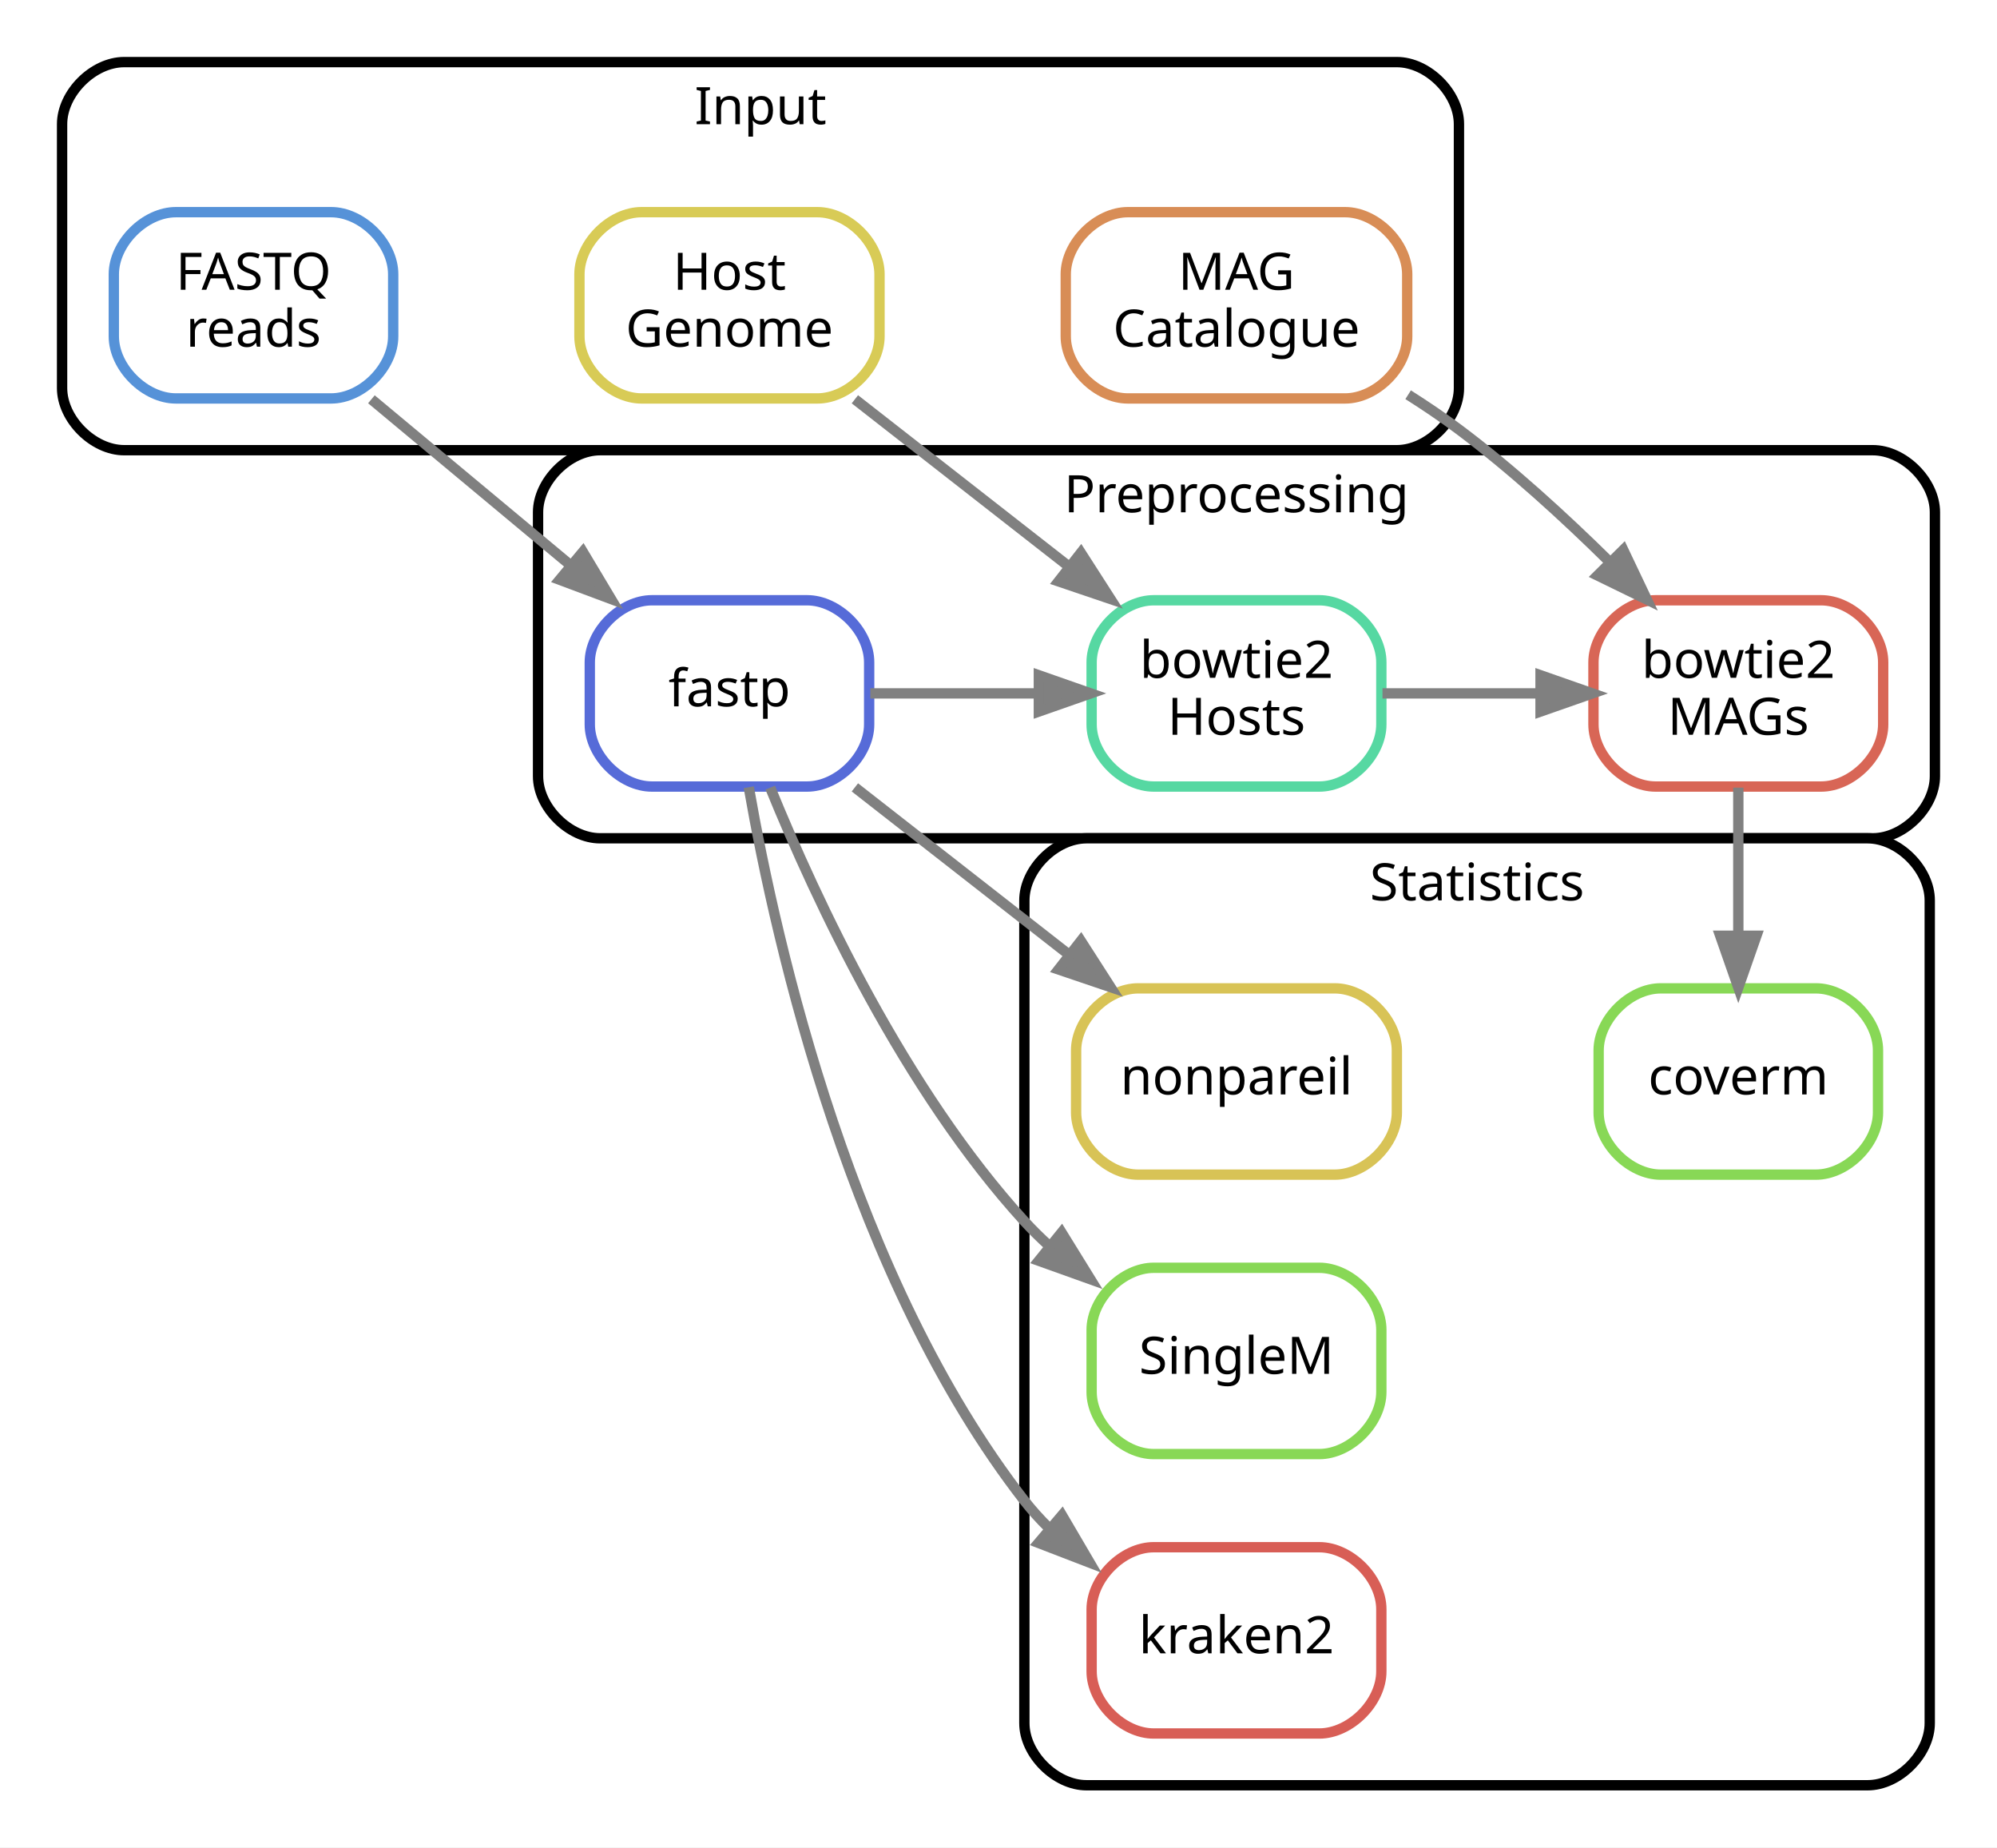
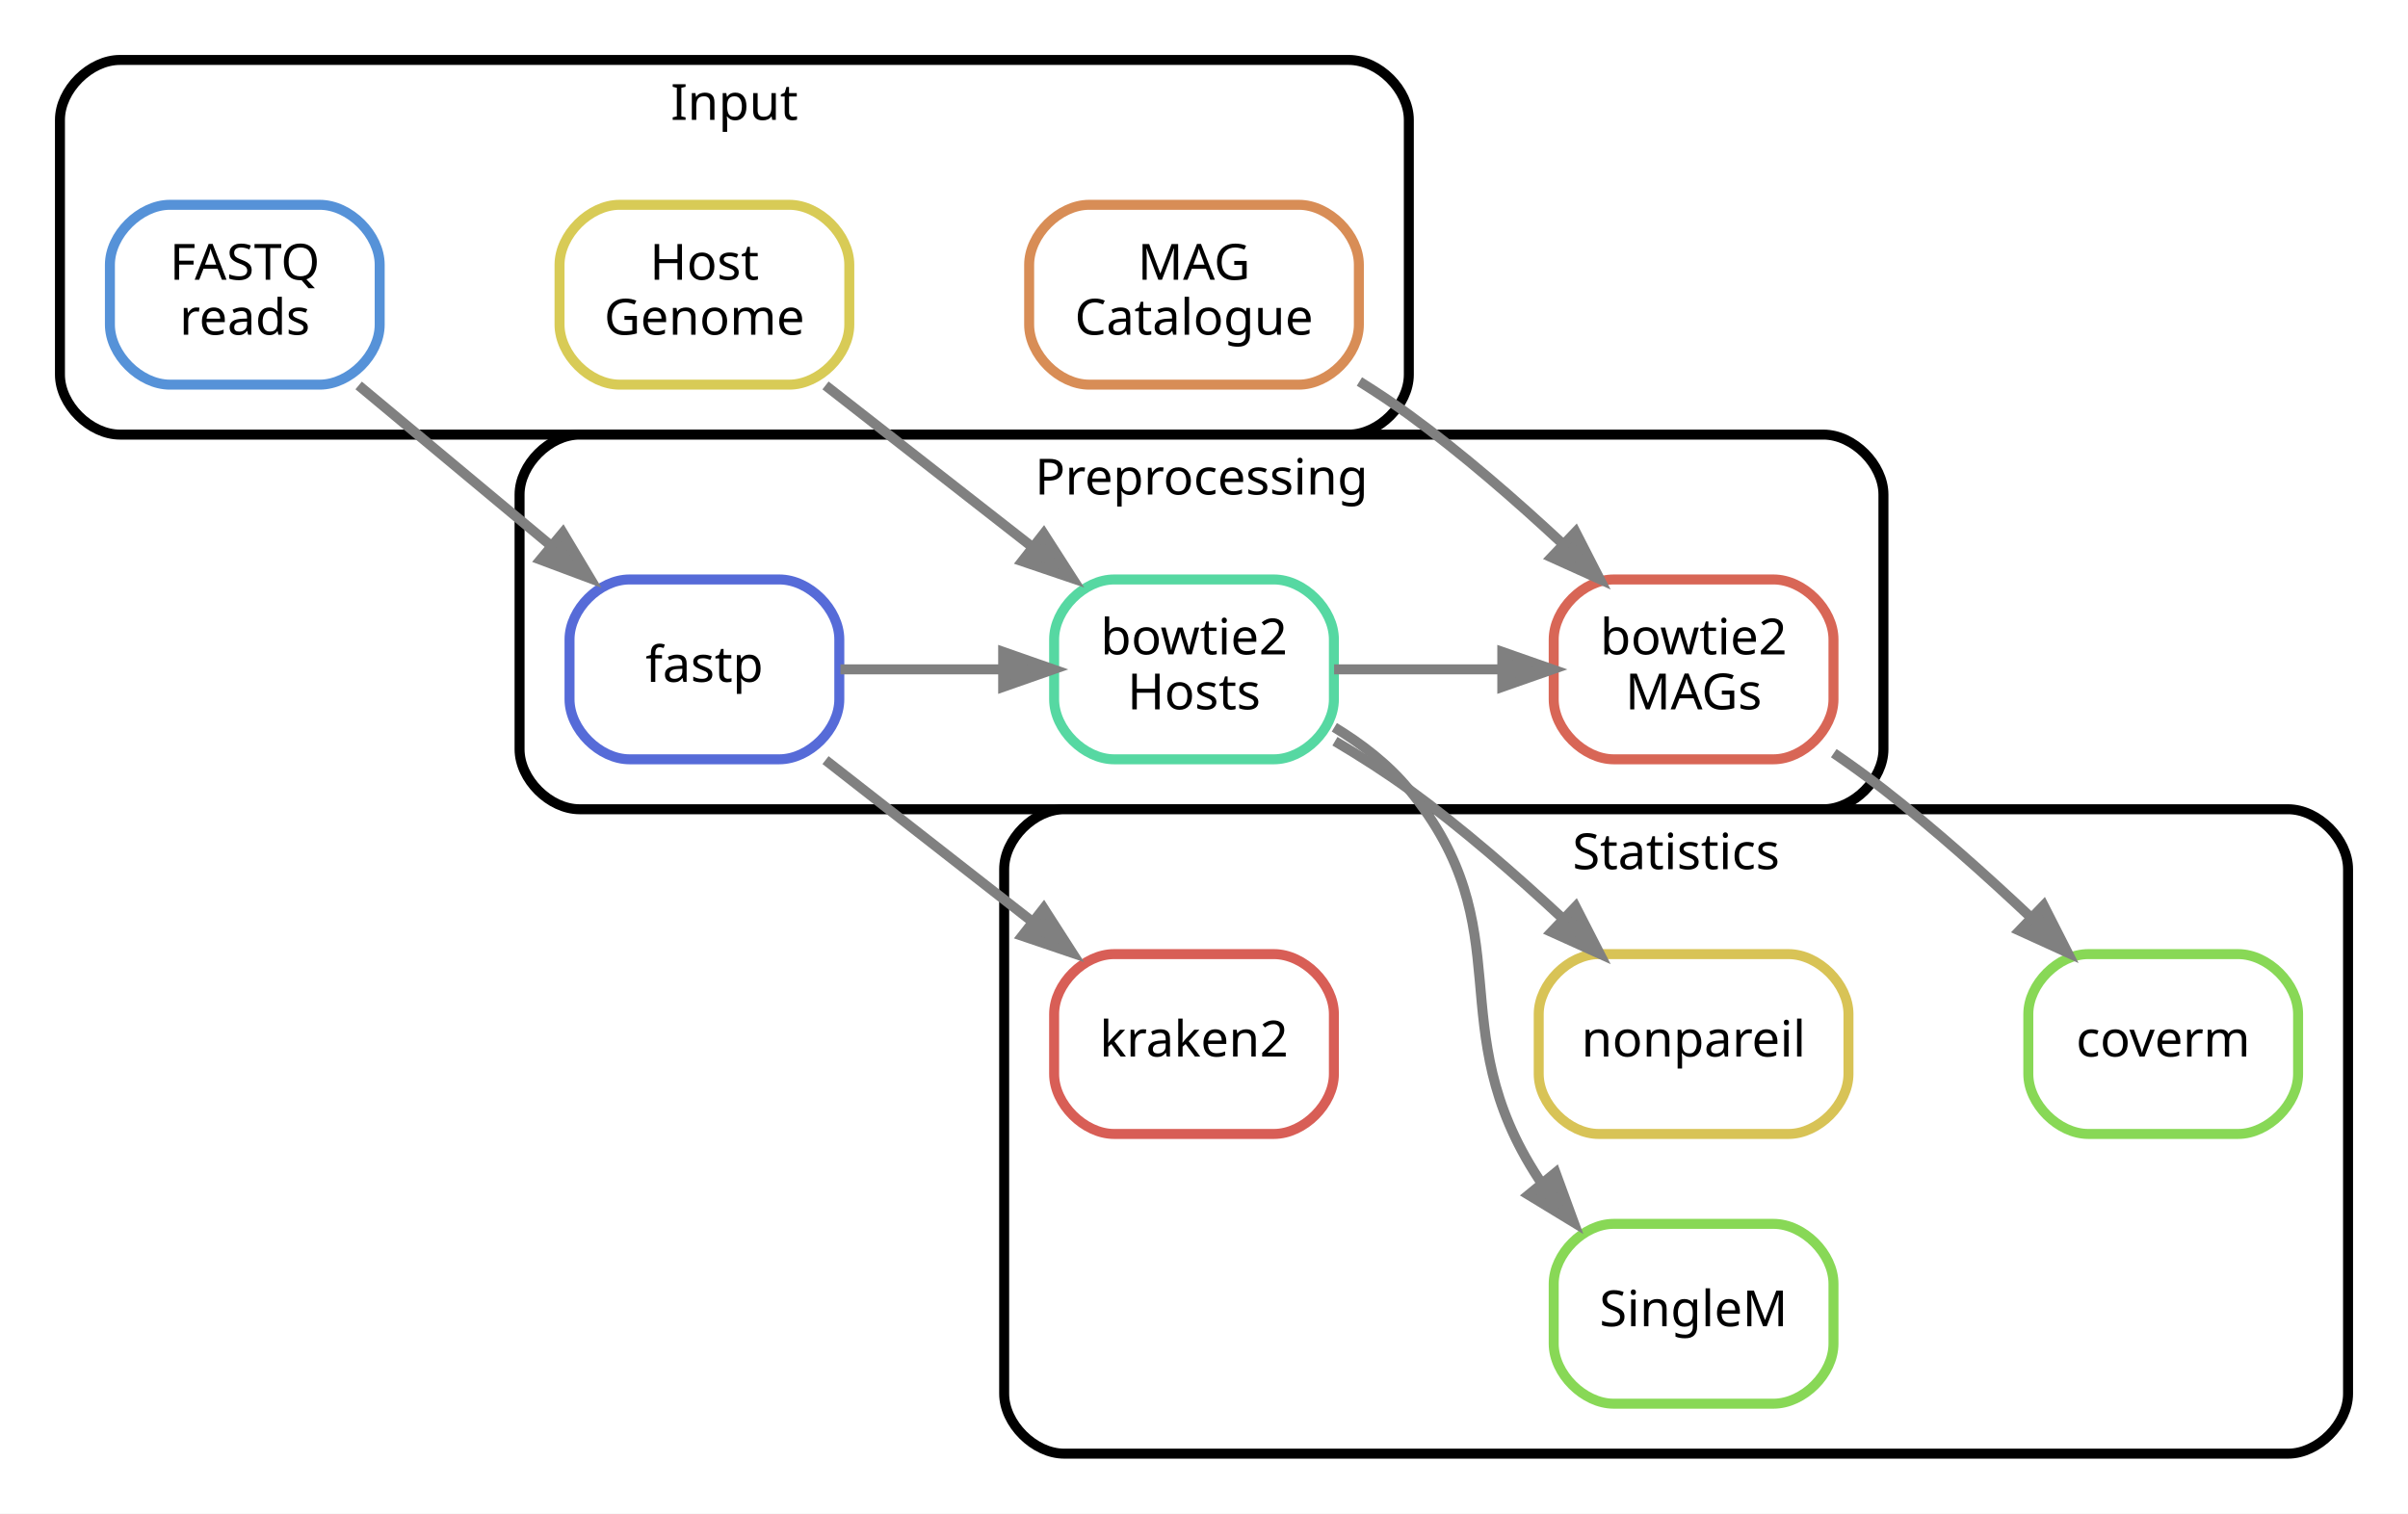
- <svg xmlns="http://www.w3.org/2000/svg" width="386pt" height="357pt" viewBox="0.00 0.00 386.00 357.00">
-   <g id="graph0" class="graph" transform="scale(1 1) rotate(0) translate(4 353)">
-     <polygon fill="white" stroke="transparent" points="-4,4 -4,-353 382,-353 382,4 -4,4" />
+ <svg xmlns="http://www.w3.org/2000/svg" width="482pt" height="303pt" viewBox="0.00 0.00 482.00 303.00">
+   <g id="graph0" class="graph" transform="scale(1 1) rotate(0) translate(4 299)">
+     <polygon fill="white" stroke="transparent" points="-4,4 -4,-299 478,-299 478,4 -4,4" />
    <g id="clust1" class="cluster">
-       <path fill="white" stroke="black" stroke-width="2" d="M20,-266C20,-266 266,-266 266,-266 272,-266 278,-272 278,-278 278,-278 278,-329 278,-329 278,-335 272,-341 266,-341 266,-341 20,-341 20,-341 14,-341 8,-335 8,-329 8,-329 8,-278 8,-278 8,-272 14,-266 20,-266" />
-       <text text-anchor="middle" x="143" y="-329" font-family="sans" font-size="10.00">Input</text>
+       <path fill="white" stroke="black" stroke-width="2" d="M20,-212C20,-212 266,-212 266,-212 272,-212 278,-218 278,-224 278,-224 278,-275 278,-275 278,-281 272,-287 266,-287 266,-287 20,-287 20,-287 14,-287 8,-281 8,-275 8,-275 8,-224 8,-224 8,-218 14,-212 20,-212" />
+       <text text-anchor="middle" x="143" y="-275" font-family="sans" font-size="10.00">Input</text>
    </g>
    <g id="clust2" class="cluster">
-       <path fill="white" stroke="black" stroke-width="2" d="M112,-191C112,-191 358,-191 358,-191 364,-191 370,-197 370,-203 370,-203 370,-254 370,-254 370,-260 364,-266 358,-266 358,-266 112,-266 112,-266 106,-266 100,-260 100,-254 100,-254 100,-203 100,-203 100,-197 106,-191 112,-191" />
-       <text text-anchor="middle" x="235" y="-254" font-family="sans" font-size="10.00">Preprocessing</text>
+       <path fill="white" stroke="black" stroke-width="2" d="M112,-137C112,-137 361,-137 361,-137 367,-137 373,-143 373,-149 373,-149 373,-200 373,-200 373,-206 367,-212 361,-212 361,-212 112,-212 112,-212 106,-212 100,-206 100,-200 100,-200 100,-149 100,-149 100,-143 106,-137 112,-137" />
+       <text text-anchor="middle" x="236.5" y="-200" font-family="sans" font-size="10.00">Preprocessing</text>
    </g>
    <g id="clust3" class="cluster">
-       <path fill="white" stroke="black" stroke-width="2" d="M206,-8C206,-8 357,-8 357,-8 363,-8 369,-14 369,-20 369,-20 369,-179 369,-179 369,-185 363,-191 357,-191 357,-191 206,-191 206,-191 200,-191 194,-185 194,-179 194,-179 194,-20 194,-20 194,-14 200,-8 206,-8" />
-       <text text-anchor="middle" x="281.5" y="-179" font-family="sans" font-size="10.00">Statistics</text>
+       <path fill="white" stroke="black" stroke-width="2" d="M209,-8C209,-8 454,-8 454,-8 460,-8 466,-14 466,-20 466,-20 466,-125 466,-125 466,-131 460,-137 454,-137 454,-137 209,-137 209,-137 203,-137 197,-131 197,-125 197,-125 197,-20 197,-20 197,-14 203,-8 209,-8" />
+       <text text-anchor="middle" x="331.5" y="-125" font-family="sans" font-size="10.00">Statistics</text>
    </g>
    <g id="node1" class="node">
-       <path fill="none" stroke="#5692d8" stroke-width="2" d="M60,-312C60,-312 30,-312 30,-312 24,-312 18,-306 18,-300 18,-300 18,-288 18,-288 18,-282 24,-276 30,-276 30,-276 60,-276 60,-276 66,-276 72,-282 72,-288 72,-288 72,-300 72,-300 72,-306 66,-312 60,-312" />
-       <text text-anchor="middle" x="45" y="-297" font-family="sans" font-size="10.00">FASTQ</text>
-       <text text-anchor="middle" x="45" y="-286" font-family="sans" font-size="10.00">reads</text>
+       <path fill="none" stroke="#5692d8" stroke-width="2" d="M60,-258C60,-258 30,-258 30,-258 24,-258 18,-252 18,-246 18,-246 18,-234 18,-234 18,-228 24,-222 30,-222 30,-222 60,-222 60,-222 66,-222 72,-228 72,-234 72,-234 72,-246 72,-246 72,-252 66,-258 60,-258" />
+       <text text-anchor="middle" x="45" y="-243" font-family="sans" font-size="10.00">FASTQ</text>
+       <text text-anchor="middle" x="45" y="-232" font-family="sans" font-size="10.00">reads</text>
    </g>
    <g id="node4" class="node">
-       <path fill="none" stroke="#566bd8" stroke-width="2" d="M152,-237C152,-237 122,-237 122,-237 116,-237 110,-231 110,-225 110,-225 110,-213 110,-213 110,-207 116,-201 122,-201 122,-201 152,-201 152,-201 158,-201 164,-207 164,-213 164,-213 164,-225 164,-225 164,-231 158,-237 152,-237" />
-       <text text-anchor="middle" x="137" y="-216.5" font-family="sans" font-size="10.00">fastp</text>
+       <path fill="none" stroke="#566bd8" stroke-width="2" d="M152,-183C152,-183 122,-183 122,-183 116,-183 110,-177 110,-171 110,-171 110,-159 110,-159 110,-153 116,-147 122,-147 122,-147 152,-147 152,-147 158,-147 164,-153 164,-159 164,-159 164,-171 164,-171 164,-177 158,-183 152,-183" />
+       <text text-anchor="middle" x="137" y="-162.5" font-family="sans" font-size="10.00">fastp</text>
    </g>
    <g id="edge3" class="edge">
-       <path fill="none" stroke="grey" stroke-width="2" d="M67.79,-275.84C79.31,-266.24 93.63,-254.31 106.17,-243.86" />
-       <polygon fill="grey" stroke="grey" stroke-width="2" points="108.66,-246.34 114.1,-237.25 104.18,-240.96 108.66,-246.34" />
+       <path fill="none" stroke="grey" stroke-width="2" d="M67.79,-221.84C79.31,-212.24 93.63,-200.31 106.17,-189.86" />
+       <polygon fill="grey" stroke="grey" stroke-width="2" points="108.66,-192.34 114.1,-183.25 104.18,-186.96 108.66,-192.34" />
    </g>
    <g id="node2" class="node">
-       <path fill="none" stroke="#d88d56" stroke-width="2" d="M256,-312C256,-312 214,-312 214,-312 208,-312 202,-306 202,-300 202,-300 202,-288 202,-288 202,-282 208,-276 214,-276 214,-276 256,-276 256,-276 262,-276 268,-282 268,-288 268,-288 268,-300 268,-300 268,-306 262,-312 256,-312" />
-       <text text-anchor="middle" x="235" y="-297" font-family="sans" font-size="10.00">MAG</text>
-       <text text-anchor="middle" x="235" y="-286" font-family="sans" font-size="10.00">Catalogue</text>
+       <path fill="none" stroke="#d88d56" stroke-width="2" d="M256,-258C256,-258 214,-258 214,-258 208,-258 202,-252 202,-246 202,-246 202,-234 202,-234 202,-228 208,-222 214,-222 214,-222 256,-222 256,-222 262,-222 268,-228 268,-234 268,-234 268,-246 268,-246 268,-252 262,-258 256,-258" />
+       <text text-anchor="middle" x="235" y="-243" font-family="sans" font-size="10.00">MAG</text>
+       <text text-anchor="middle" x="235" y="-232" font-family="sans" font-size="10.00">Catalogue</text>
    </g>
    <g id="node6" class="node">
-       <path fill="none" stroke="#d86656" stroke-width="2" d="M348,-237C348,-237 316,-237 316,-237 310,-237 304,-231 304,-225 304,-225 304,-213 304,-213 304,-207 310,-201 316,-201 316,-201 348,-201 348,-201 354,-201 360,-207 360,-213 360,-213 360,-225 360,-225 360,-231 354,-237 348,-237" />
-       <text text-anchor="middle" x="332" y="-222" font-family="sans" font-size="10.00">bowtie2</text>
-       <text text-anchor="middle" x="332" y="-211" font-family="sans" font-size="10.00">MAGs</text>
+       <path fill="none" stroke="#d86656" stroke-width="2" d="M351,-183C351,-183 319,-183 319,-183 313,-183 307,-177 307,-171 307,-171 307,-159 307,-159 307,-153 313,-147 319,-147 319,-147 351,-147 351,-147 357,-147 363,-153 363,-159 363,-159 363,-171 363,-171 363,-177 357,-183 351,-183" />
+       <text text-anchor="middle" x="335" y="-168" font-family="sans" font-size="10.00">bowtie2</text>
+       <text text-anchor="middle" x="335" y="-157" font-family="sans" font-size="10.00">MAGs</text>
    </g>
    <g id="edge5" class="edge">
-       <path fill="none" stroke="grey" stroke-width="2" d="M268.18,-276.72C271.57,-274.57 274.91,-272.32 278,-270 288.12,-262.42 298.34,-253.08 307.07,-244.47" />
-       <polygon fill="grey" stroke="grey" stroke-width="2" points="309.76,-246.72 314.31,-237.15 304.79,-241.79 309.76,-246.72" />
+       <path fill="none" stroke="grey" stroke-width="2" d="M268.11,-222.63C271.52,-220.5 274.88,-218.27 278,-216 288.63,-208.26 299.5,-198.79 308.81,-190.12" />
+       <polygon fill="grey" stroke="grey" stroke-width="2" points="311.38,-192.5 316.21,-183.07 306.55,-187.43 311.38,-192.5" />
    </g>
    <g id="node3" class="node">
-       <path fill="none" stroke="#d8cb56" stroke-width="2" d="M154,-312C154,-312 120,-312 120,-312 114,-312 108,-306 108,-300 108,-300 108,-288 108,-288 108,-282 114,-276 120,-276 120,-276 154,-276 154,-276 160,-276 166,-282 166,-288 166,-288 166,-300 166,-300 166,-306 160,-312 154,-312" />
-       <text text-anchor="middle" x="137" y="-297" font-family="sans" font-size="10.00">Host</text>
-       <text text-anchor="middle" x="137" y="-286" font-family="sans" font-size="10.00">Genome</text>
+       <path fill="none" stroke="#d8cb56" stroke-width="2" d="M154,-258C154,-258 120,-258 120,-258 114,-258 108,-252 108,-246 108,-246 108,-234 108,-234 108,-228 114,-222 120,-222 120,-222 154,-222 154,-222 160,-222 166,-228 166,-234 166,-234 166,-246 166,-246 166,-252 160,-258 154,-258" />
+       <text text-anchor="middle" x="137" y="-243" font-family="sans" font-size="10.00">Host</text>
+       <text text-anchor="middle" x="137" y="-232" font-family="sans" font-size="10.00">Genome</text>
    </g>
    <g id="node5" class="node">
-       <path fill="none" stroke="#56d8a2" stroke-width="2" d="M251,-237C251,-237 219,-237 219,-237 213,-237 207,-231 207,-225 207,-225 207,-213 207,-213 207,-207 213,-201 219,-201 219,-201 251,-201 251,-201 257,-201 263,-207 263,-213 263,-213 263,-225 263,-225 263,-231 257,-237 251,-237" />
-       <text text-anchor="middle" x="235" y="-222" font-family="sans" font-size="10.00">bowtie2</text>
-       <text text-anchor="middle" x="235" y="-211" font-family="sans" font-size="10.00">Hosts</text>
+       <path fill="none" stroke="#56d8a2" stroke-width="2" d="M251,-183C251,-183 219,-183 219,-183 213,-183 207,-177 207,-171 207,-171 207,-159 207,-159 207,-153 213,-147 219,-147 219,-147 251,-147 251,-147 257,-147 263,-153 263,-159 263,-159 263,-171 263,-171 263,-177 257,-183 251,-183" />
+       <text text-anchor="middle" x="235" y="-168" font-family="sans" font-size="10.00">bowtie2</text>
+       <text text-anchor="middle" x="235" y="-157" font-family="sans" font-size="10.00">Hosts</text>
    </g>
    <g id="edge4" class="edge">
-       <path fill="none" stroke="grey" stroke-width="2" d="M161.24,-275.84C173.65,-266.15 189.09,-254.08 202.56,-243.56" />
-       <polygon fill="grey" stroke="grey" stroke-width="2" points="204.92,-246.16 210.64,-237.25 200.61,-240.65 204.92,-246.16" />
+       <path fill="none" stroke="grey" stroke-width="2" d="M161.24,-221.84C173.65,-212.15 189.09,-200.08 202.56,-189.56" />
+       <polygon fill="grey" stroke="grey" stroke-width="2" points="204.92,-192.16 210.64,-183.25 200.61,-186.65 204.92,-192.16" />
    </g>
    <g id="edge1" class="edge">
-       <path fill="none" stroke="grey" stroke-width="2" d="M164.23,-219C174.25,-219 185.86,-219 196.71,-219" />
-       <polygon fill="grey" stroke="grey" stroke-width="2" points="196.8,-222.5 206.8,-219 196.8,-215.5 196.8,-222.5" />
+       <path fill="none" stroke="grey" stroke-width="2" d="M164.23,-165C174.25,-165 185.86,-165 196.71,-165" />
+       <polygon fill="grey" stroke="grey" stroke-width="2" points="196.8,-168.5 206.8,-165 196.8,-161.5 196.8,-168.5" />
+     </g>
+     <g id="node10" class="node">
+       <path fill="none" stroke="#d85e56" stroke-width="2" d="M251,-108C251,-108 219,-108 219,-108 213,-108 207,-102 207,-96 207,-96 207,-84 207,-84 207,-78 213,-72 219,-72 219,-72 251,-72 251,-72 257,-72 263,-78 263,-84 263,-84 263,-96 263,-96 263,-102 257,-108 251,-108" />
+       <text text-anchor="middle" x="235" y="-87.5" font-family="sans" font-size="10.00">kraken2</text>
+     </g>
+     <g id="edge6" class="edge">
+       <path fill="none" stroke="grey" stroke-width="2" d="M161.24,-146.84C173.65,-137.15 189.09,-125.08 202.56,-114.56" />
+       <polygon fill="grey" stroke="grey" stroke-width="2" points="204.92,-117.16 210.64,-108.25 200.61,-111.65 204.92,-117.16" />
+     </g>
+     <g id="edge2" class="edge">
+       <path fill="none" stroke="grey" stroke-width="2" d="M263.04,-165C273.34,-165 285.28,-165 296.39,-165" />
+       <polygon fill="grey" stroke="grey" stroke-width="2" points="296.71,-168.5 306.71,-165 296.71,-161.5 296.71,-168.5" />
    </g>
    <g id="node7" class="node">
-       <path fill="none" stroke="#d8c356" stroke-width="2" d="M254,-162C254,-162 216,-162 216,-162 210,-162 204,-156 204,-150 204,-150 204,-138 204,-138 204,-132 210,-126 216,-126 216,-126 254,-126 254,-126 260,-126 266,-132 266,-138 266,-138 266,-150 266,-150 266,-156 260,-162 254,-162" />
-       <text text-anchor="middle" x="235" y="-141.5" font-family="sans" font-size="10.00">nonpareil</text>
+       <path fill="none" stroke="#d8c356" stroke-width="2" d="M354,-108C354,-108 316,-108 316,-108 310,-108 304,-102 304,-96 304,-96 304,-84 304,-84 304,-78 310,-72 316,-72 316,-72 354,-72 354,-72 360,-72 366,-78 366,-84 366,-84 366,-96 366,-96 366,-102 360,-108 354,-108" />
+       <text text-anchor="middle" x="335" y="-87.5" font-family="sans" font-size="10.00">nonpareil</text>
    </g>
    <g id="edge7" class="edge">
-       <path fill="none" stroke="grey" stroke-width="2" d="M161.24,-200.84C173.65,-191.15 189.09,-179.08 202.56,-168.56" />
-       <polygon fill="grey" stroke="grey" stroke-width="2" points="204.92,-171.16 210.64,-162.25 200.61,-165.65 204.92,-171.16" />
+       <path fill="none" stroke="grey" stroke-width="2" d="M263.21,-150.62C268.25,-147.63 273.38,-144.36 278,-141 288.63,-133.26 299.5,-123.79 308.81,-115.12" />
+       <polygon fill="grey" stroke="grey" stroke-width="2" points="311.38,-117.5 316.21,-108.07 306.55,-112.43 311.38,-117.5" />
    </g>
    <g id="node9" class="node">
-       <path fill="none" stroke="#88d856" stroke-width="2" d="M251,-108C251,-108 219,-108 219,-108 213,-108 207,-102 207,-96 207,-96 207,-84 207,-84 207,-78 213,-72 219,-72 219,-72 251,-72 251,-72 257,-72 263,-78 263,-84 263,-84 263,-96 263,-96 263,-102 257,-108 251,-108" />
-       <text text-anchor="middle" x="235" y="-87.5" font-family="sans" font-size="10.00">SingleM</text>
+       <path fill="none" stroke="#88d856" stroke-width="2" d="M351,-54C351,-54 319,-54 319,-54 313,-54 307,-48 307,-42 307,-42 307,-30 307,-30 307,-24 313,-18 319,-18 319,-18 351,-18 351,-18 357,-18 363,-24 363,-30 363,-30 363,-42 363,-42 363,-48 357,-54 351,-54" />
+       <text text-anchor="middle" x="335" y="-33.5" font-family="sans" font-size="10.00">SingleM</text>
    </g>
    <g id="edge8" class="edge">
-       <path fill="none" stroke="grey" stroke-width="2" d="M144.88,-200.79C153.75,-179.03 170.85,-142.37 194,-117 195.51,-115.34 197.15,-113.73 198.86,-112.18" />
-       <polygon fill="grey" stroke="grey" stroke-width="2" points="201.19,-114.8 206.76,-105.79 196.79,-109.36 201.19,-114.8" />
-     </g>
-     <g id="node10" class="node">
-       <path fill="none" stroke="#d85e56" stroke-width="2" d="M251,-54C251,-54 219,-54 219,-54 213,-54 207,-48 207,-42 207,-42 207,-30 207,-30 207,-24 213,-18 219,-18 219,-18 251,-18 251,-18 257,-18 263,-24 263,-30 263,-30 263,-42 263,-42 263,-48 257,-54 251,-54" />
-       <text text-anchor="middle" x="235" y="-33.5" font-family="sans" font-size="10.00">kraken2</text>
-     </g>
-     <g id="edge6" class="edge">
-       <path fill="none" stroke="grey" stroke-width="2" d="M140.73,-200.87C146.16,-169.82 160.8,-105.71 194,-63 195.42,-61.17 197,-59.43 198.69,-57.76" />
-       <polygon fill="grey" stroke="grey" stroke-width="2" points="201.27,-60.16 206.63,-51.02 196.74,-54.83 201.27,-60.16" />
-     </g>
-     <g id="edge2" class="edge">
-       <path fill="none" stroke="grey" stroke-width="2" d="M263.22,-219C272.66,-219 283.42,-219 293.54,-219" />
-       <polygon fill="grey" stroke="grey" stroke-width="2" points="293.77,-222.5 303.77,-219 293.77,-215.5 293.77,-222.5" />
+       <path fill="none" stroke="grey" stroke-width="2" d="M263.09,-153.41C268.61,-150.06 273.95,-145.94 278,-141 301.17,-112.74 283.98,-93.57 304,-63 304.19,-62.71 304.38,-62.43 304.57,-62.15" />
+       <polygon fill="grey" stroke="grey" stroke-width="2" points="307.37,-64.25 311.01,-54.3 301.96,-59.81 307.37,-64.25" />
    </g>
    <g id="node8" class="node">
-       <path fill="none" stroke="#88d856" stroke-width="2" d="M347,-162C347,-162 317,-162 317,-162 311,-162 305,-156 305,-150 305,-150 305,-138 305,-138 305,-132 311,-126 317,-126 317,-126 347,-126 347,-126 353,-126 359,-132 359,-138 359,-138 359,-150 359,-150 359,-156 353,-162 347,-162" />
-       <text text-anchor="middle" x="332" y="-141.5" font-family="sans" font-size="10.00">coverm</text>
+       <path fill="none" stroke="#88d856" stroke-width="2" d="M444,-108C444,-108 414,-108 414,-108 408,-108 402,-102 402,-96 402,-96 402,-84 402,-84 402,-78 408,-72 414,-72 414,-72 444,-72 444,-72 450,-72 456,-78 456,-84 456,-84 456,-96 456,-96 456,-102 450,-108 444,-108" />
+       <text text-anchor="middle" x="429" y="-87.5" font-family="sans" font-size="10.00">coverm</text>
    </g>
    <g id="edge9" class="edge">
-       <path fill="none" stroke="grey" stroke-width="2" d="M332,-200.79C332,-191.34 332,-181.88 332,-172.43" />
-       <polygon fill="grey" stroke="grey" stroke-width="2" points="335.5,-172.16 332,-162.16 328.5,-172.16 335.5,-172.16" />
+       <path fill="none" stroke="grey" stroke-width="2" d="M363.06,-148.23C366.47,-145.89 369.86,-143.45 373,-141 383.11,-133.13 393.58,-123.77 402.64,-115.23" />
+       <polygon fill="grey" stroke="grey" stroke-width="2" points="405.07,-117.74 409.87,-108.3 400.23,-112.69 405.07,-117.74" />
    </g>
  </g>
</svg>
